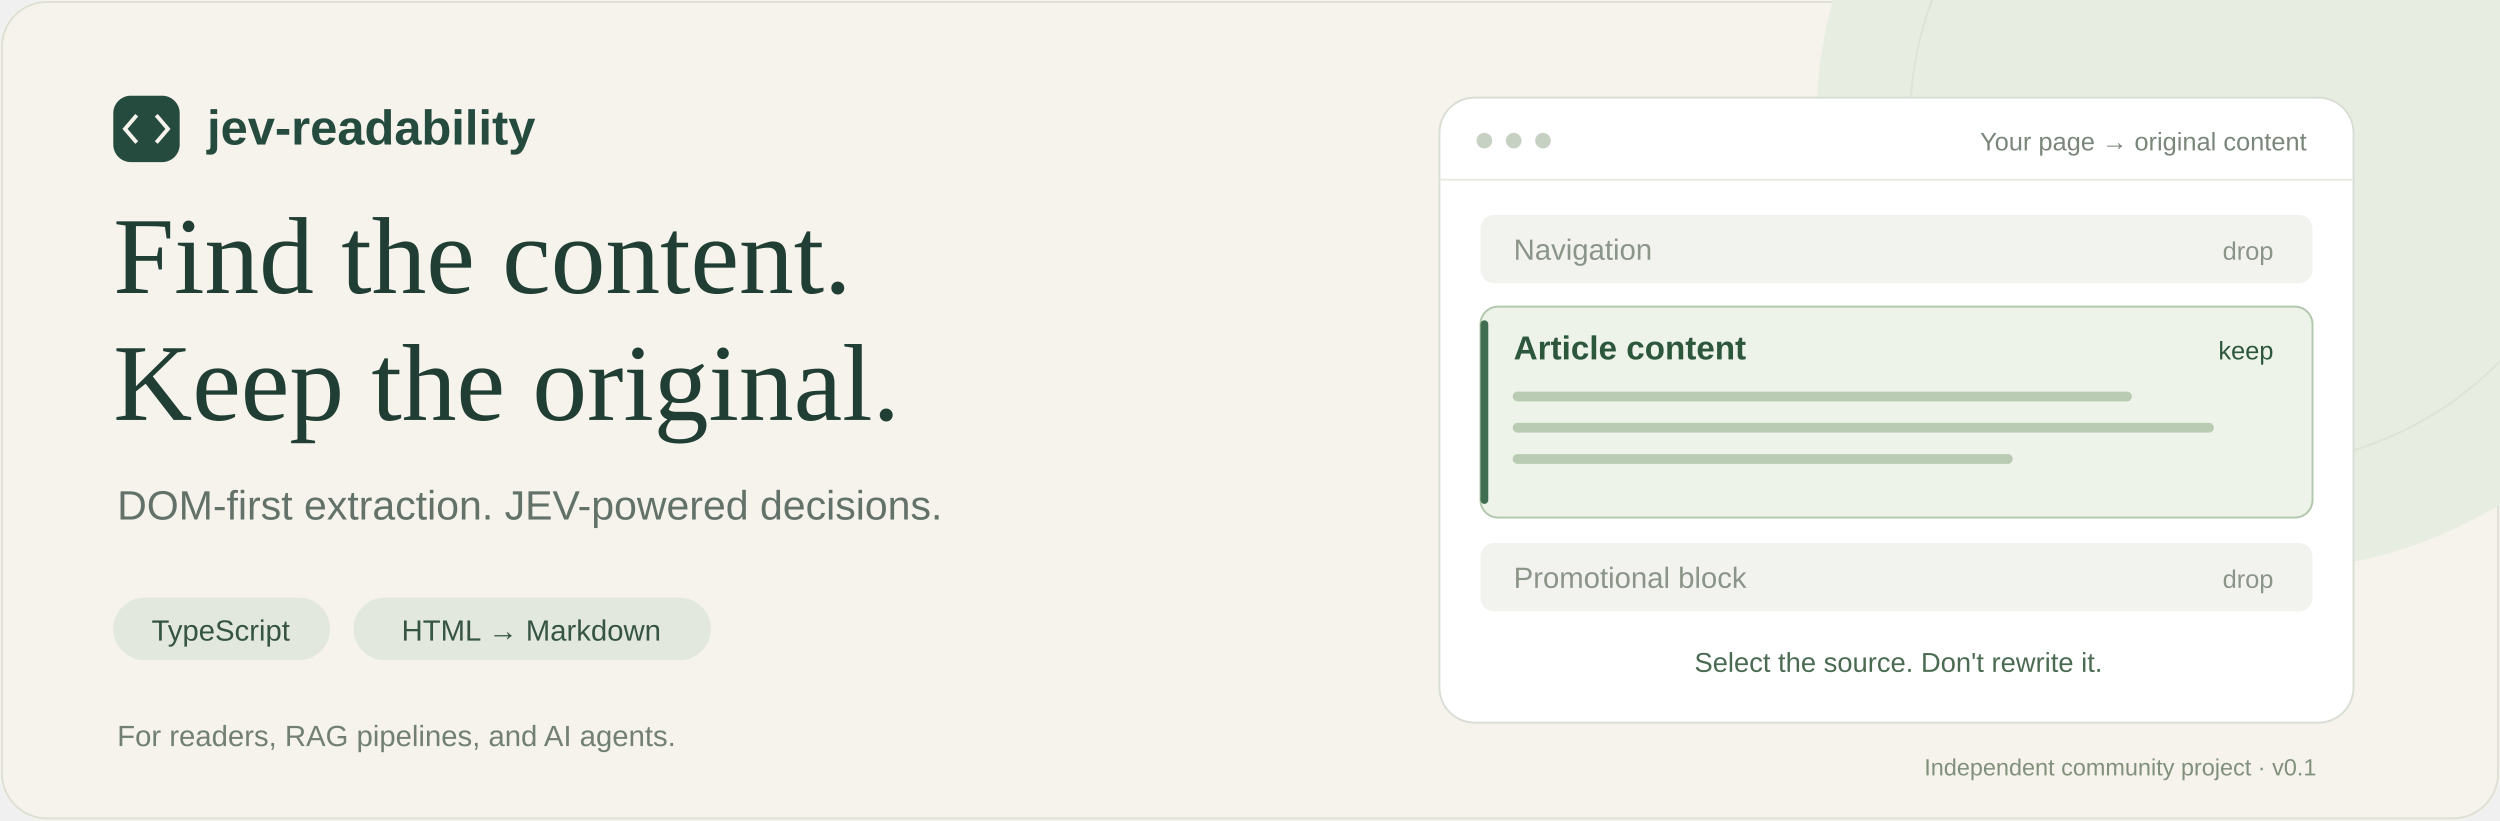
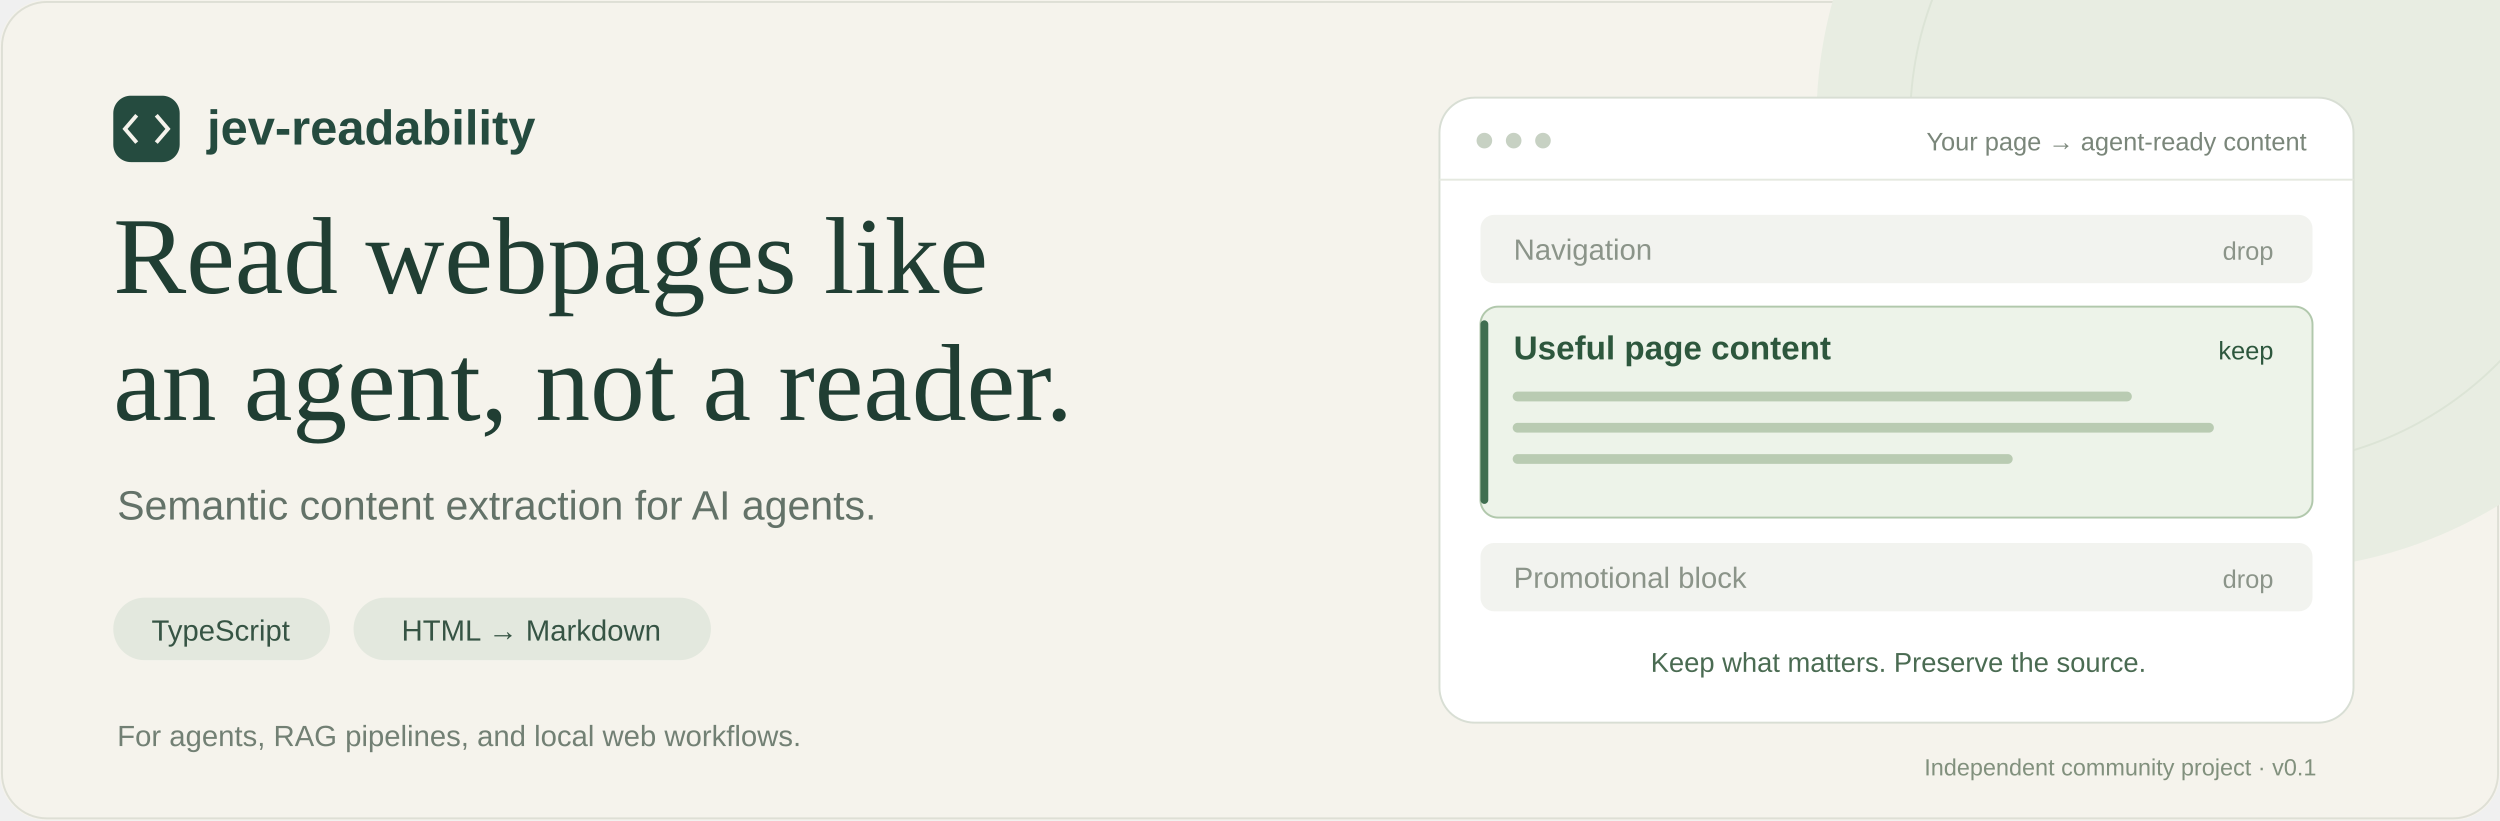
<svg xmlns="http://www.w3.org/2000/svg" width="1280" height="420" viewBox="0 0 1280 420" role="img" aria-labelledby="title desc">
  <rect width="1280" height="420" rx="24" fill="#f5f3ec" />
  <rect x="1" y="1" width="1278" height="418" rx="23" fill="none" stroke="#dedfd5" />
  <circle cx="1160" cy="62" r="230" fill="#e8ede2" />
  <circle cx="1154" cy="62" r="176" fill="none" stroke="#dce4d6" />
  <g font-family="Arial, Helvetica, sans-serif">
    <rect x="58" y="49" width="34" height="34" rx="9" fill="#254b3f" />
    <path d="M70 59l-6 7 6 7m10-14l6 7-6 7" fill="none" stroke="#f5f3ec" stroke-width="2" />
    <text x="106" y="74" font-size="25" font-weight="700" fill="#254b3f">jev-readability</text>
-     <text x="58" y="150" font-family="Georgia, 'Times New Roman', serif" font-size="56" fill="#203e33">Find the content.</text>
-     <text x="58" y="215" font-family="Georgia, 'Times New Roman', serif" font-size="56" fill="#203e33">Keep the original.</text>
-     <text x="60" y="266" font-size="21" fill="#637268">DOM-first extraction. JEV-powered decisions.</text>
+     <text x="58" y="150" font-family="Georgia, 'Times New Roman', serif" font-size="56" fill="#203e33">Read webpages like</text>
+     <text x="58" y="215" font-family="Georgia, 'Times New Roman', serif" font-size="56" fill="#203e33">an agent, not a reader.</text>
+     <text x="60" y="266" font-size="21" fill="#637268">Semantic content extraction for AI agents.</text>
    <rect x="58" y="306" width="111" height="32" rx="16" fill="#e3e8de" />
    <text x="113" y="328" text-anchor="middle" font-size="15" fill="#365444">TypeScript</text>
    <rect x="181" y="306" width="183" height="32" rx="16" fill="#e3e8de" />
    <text x="272" y="328" text-anchor="middle" font-size="15" fill="#365444">HTML → Markdown</text>
-     <text x="60" y="382" font-size="15" fill="#728074">For readers, RAG pipelines, and AI agents.</text>
+     <text x="60" y="382" font-size="15" fill="#728074">For agents, RAG pipelines, and local web workflows.</text>
    <rect x="737" y="50" width="468" height="320" rx="18" fill="#ffffff" stroke="#d8ded4" />
    <circle cx="760" cy="72" r="4" fill="#c7d1c3" />
    <circle cx="775" cy="72" r="4" fill="#c7d1c3" />
    <circle cx="790" cy="72" r="4" fill="#c7d1c3" />
-     <text x="1181" y="77" text-anchor="end" font-size="13" fill="#7a867a">Your page → original content</text>
+     <text x="1181" y="77" text-anchor="end" font-size="13" fill="#7a867a">Your page → agent-ready content</text>
    <path d="M737 92h468" stroke="#e5e9e0" />
    <rect x="758" y="110" width="426" height="35" rx="7" fill="#f2f3ef" />
    <text x="775" y="133" font-size="15" fill="#8b9489">Navigation</text>
    <text x="1164" y="133" text-anchor="end" font-size="13" fill="#8b9489">drop</text>
    <rect x="758" y="157" width="426" height="108" rx="9" fill="#edf3e9" stroke="#b1c8ac" />
    <rect x="758" y="164" width="4" height="94" rx="2" fill="#406e50" />
-     <text x="775" y="184" font-size="17" font-weight="700" fill="#2d573d">Article content</text>
+     <text x="775" y="184" font-size="17" font-weight="700" fill="#2d573d">Useful page content</text>
    <text x="1164" y="184" text-anchor="end" font-size="13" fill="#2d573d">keep</text>
    <path d="M777 203h312m-312 16h354m-354 16h251" stroke="#b9cbb2" stroke-width="5" stroke-linecap="round" />
    <rect x="758" y="278" width="426" height="35" rx="7" fill="#f2f3ef" />
    <text x="775" y="301" font-size="15" fill="#8b9489">Promotional block</text>
    <text x="1164" y="301" text-anchor="end" font-size="13" fill="#8b9489">drop</text>
-     <text x="972" y="344" text-anchor="middle" font-size="14" fill="#4a6b52">Select the source. Don't rewrite it.</text>
+     <text x="972" y="344" text-anchor="middle" font-size="14" fill="#4a6b52">Keep what matters. Preserve the source.</text>
    <text x="1186" y="397" text-anchor="end" font-size="12" fill="#81907d">Independent community project · v0.1</text>
  </g>
</svg>
